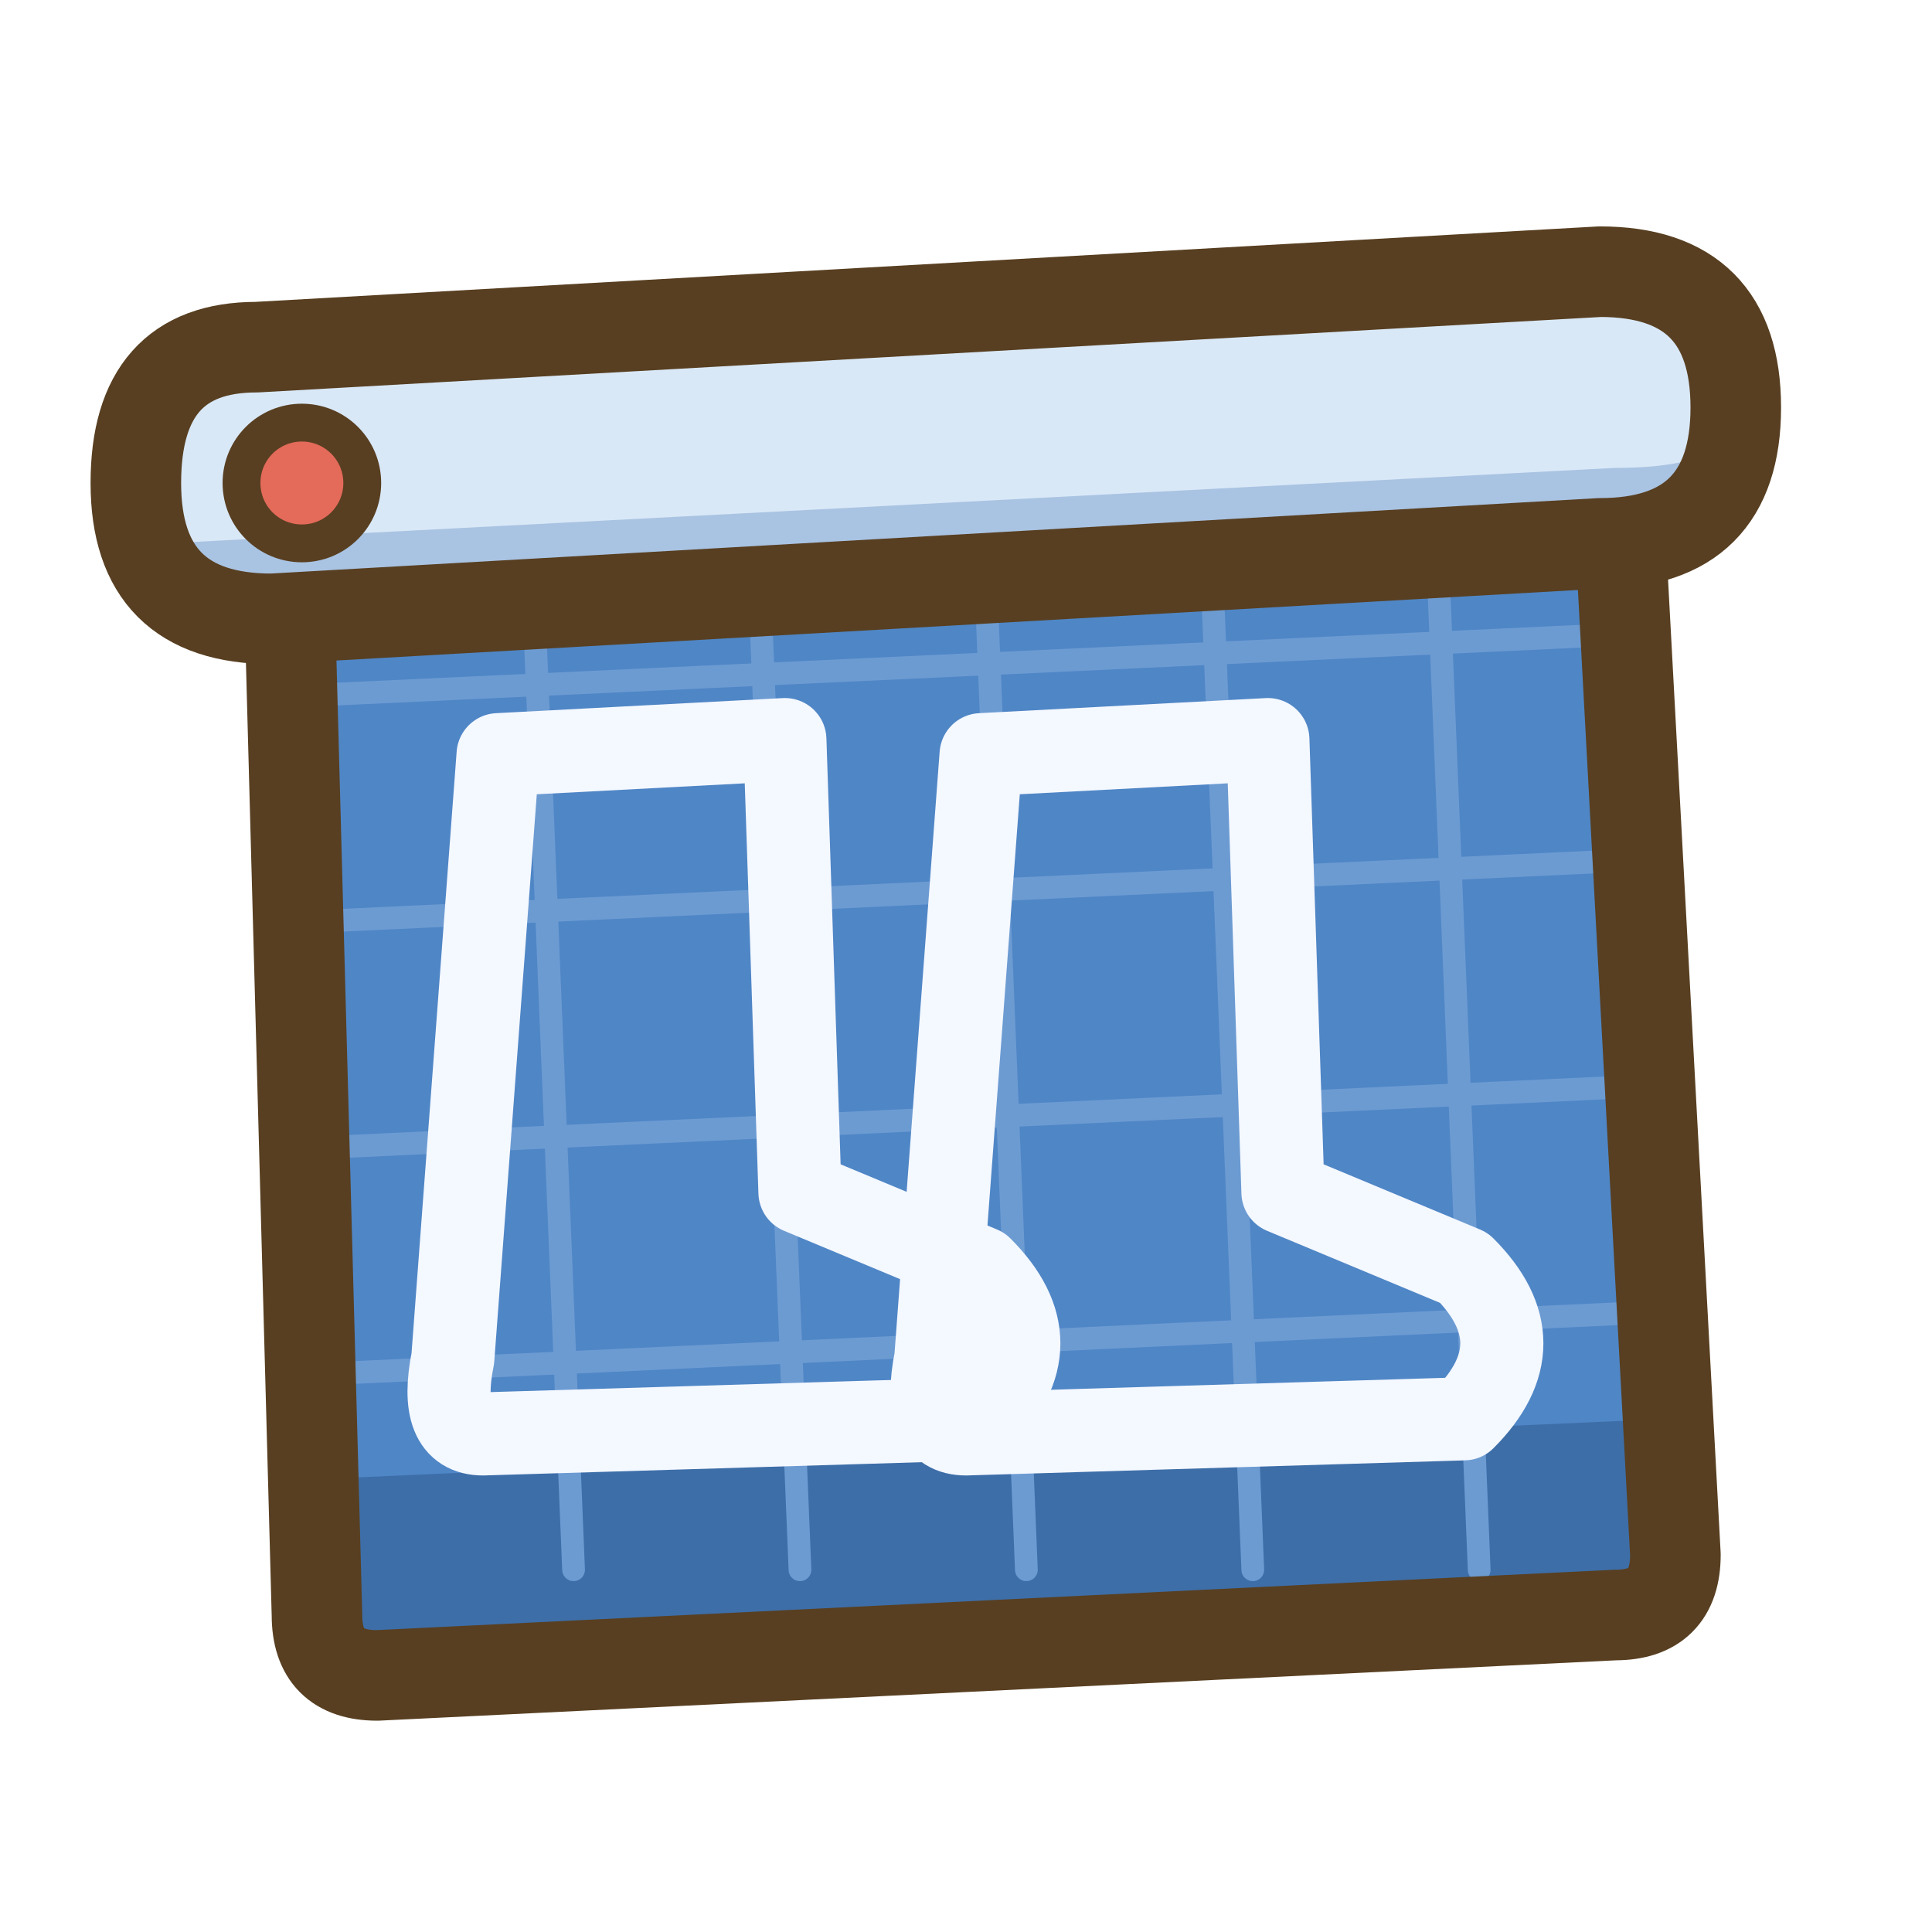
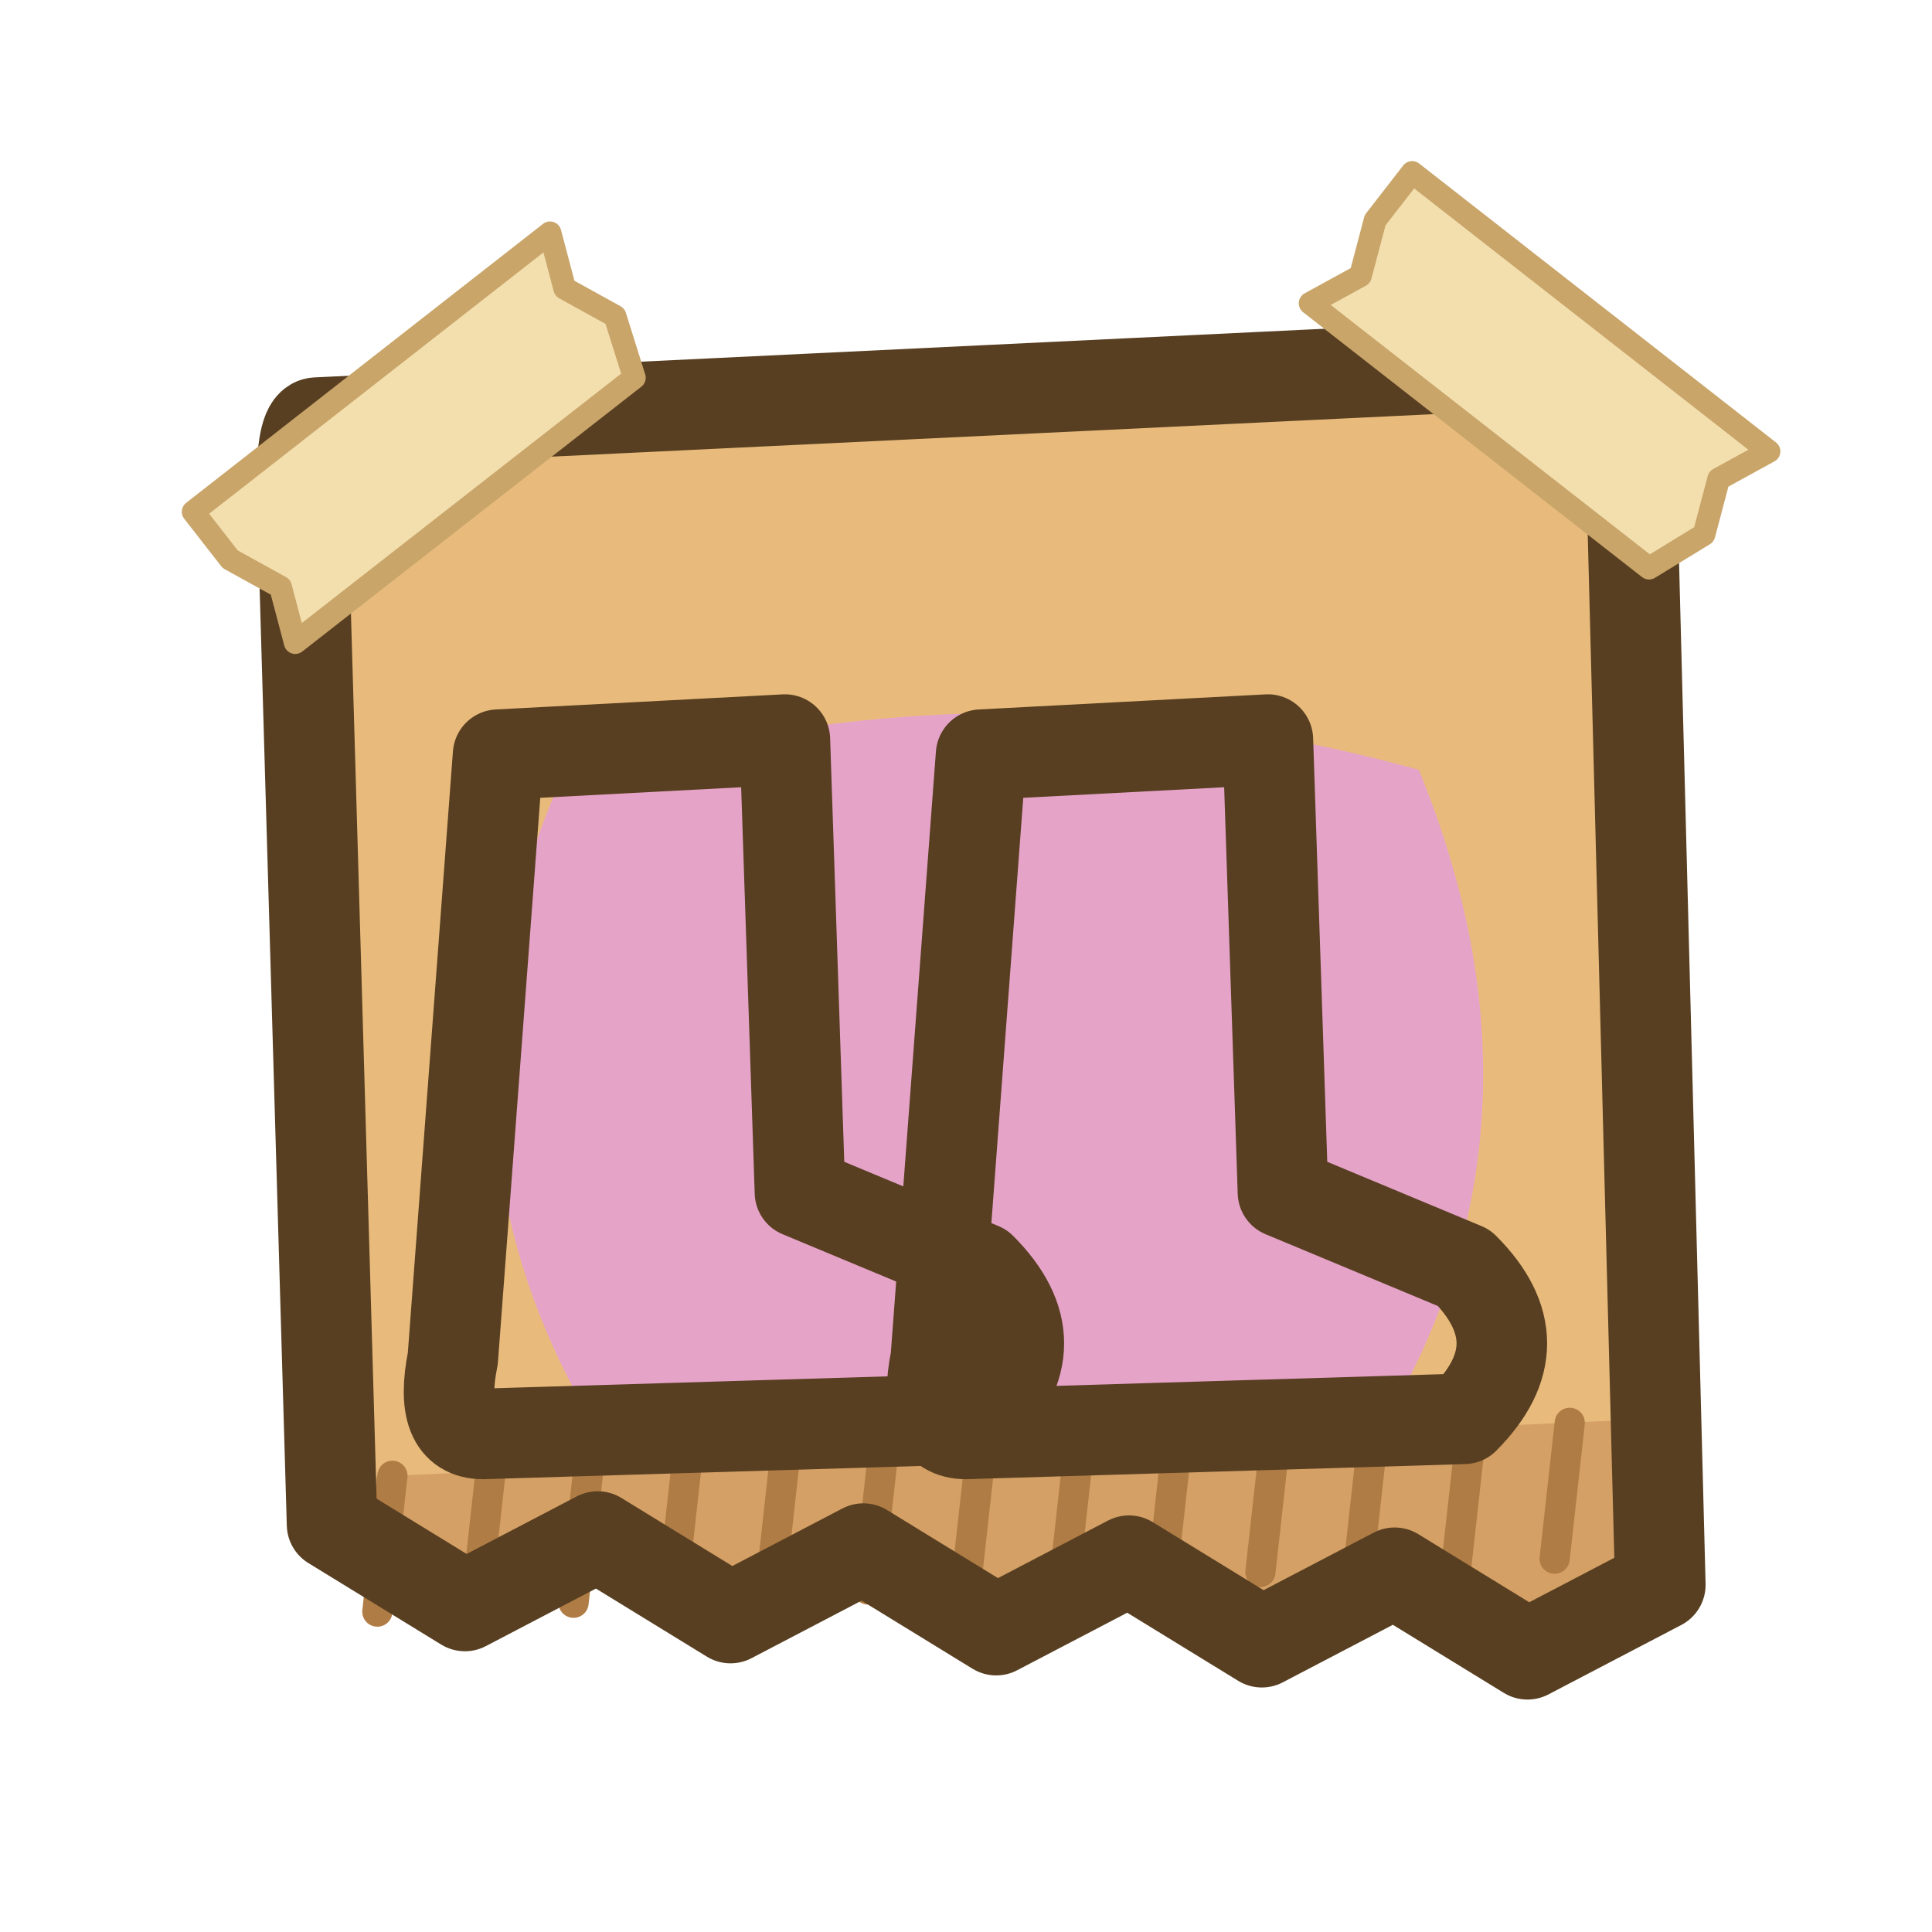
<svg xmlns="http://www.w3.org/2000/svg" width="96" height="96" viewBox="0 0 96 96">
-   <path d="M17.25 21.75 L77.25 18.75 Q80.25 18.75 80.25 21.75 L83.25 77.25 Q83.25 80.25 80.25 80.25 L18.75 83.25 Q15.75 83.25 15.75 80.25 L14.25 24.75 Q14.25 21.75 17.25 21.75 Z" fill="#4f86c6" />
-   <path d="M15.75 73.5 L82.88 70.5 L83.25 77.25 Q83.25 80.25 80.25 80.25 L18.75 83.25 Q15.75 83.25 15.75 80.25 Z" fill="#3d6ea8" />
-   <path d="M26.25 23.25 L28.5 78" fill="none" stroke="#6c9bd2" stroke-width="1.13" stroke-linejoin="round" stroke-linecap="round" />
-   <path d="M37.5 23.25 L39.75 78" fill="none" stroke="#6c9bd2" stroke-width="1.13" stroke-linejoin="round" stroke-linecap="round" />
-   <path d="M48.75 23.25 L51 78" fill="none" stroke="#6c9bd2" stroke-width="1.13" stroke-linejoin="round" stroke-linecap="round" />
-   <path d="M60 23.25 L62.25 78" fill="none" stroke="#6c9bd2" stroke-width="1.13" stroke-linejoin="round" stroke-linecap="round" />
-   <path d="M71.25 23.25 L73.5 78" fill="none" stroke="#6c9bd2" stroke-width="1.13" stroke-linejoin="round" stroke-linecap="round" />
-   <path d="M16.5 34.5 L81 31.5" fill="none" stroke="#6c9bd2" stroke-width="1.13" stroke-linejoin="round" stroke-linecap="round" />
-   <path d="M16.5 45.75 L81 42.75" fill="none" stroke="#6c9bd2" stroke-width="1.13" stroke-linejoin="round" stroke-linecap="round" />
-   <path d="M16.5 57 L81 54" fill="none" stroke="#6c9bd2" stroke-width="1.13" stroke-linejoin="round" stroke-linecap="round" />
-   <path d="M16.5 68.25 L81 65.25" fill="none" stroke="#6c9bd2" stroke-width="1.13" stroke-linejoin="round" stroke-linecap="round" />
-   <path d="M17.25 21.75 L77.25 18.75 Q80.25 18.75 80.25 21.75 L83.25 77.25 Q83.25 80.25 80.25 80.25 L18.75 83.25 Q15.75 83.25 15.75 80.25 L14.25 24.75 Q14.25 21.75 17.25 21.75 Z" fill="none" stroke="#583f21" stroke-width="4.5" stroke-linejoin="round" stroke-linecap="round" />
-   <path d="M12.75 17.25 L79.5 13.5 Q86.25 13.5 86.25 20.25 Q86.25 27 79.5 27 L13.5 30.75 Q6.75 30.75 6.75 24 Q6.75 17.25 12.75 17.25 Z" fill="#d9e8f7" />
-   <path d="M8.25 27 L80.25 23.25 Q84.75 23.25 85.88 21.75 Q85.5 27 79.5 27 L13.5 30.75 Q8.25 30.75 7.5 27.75 Z" fill="#a9c3e2" />
-   <path d="M12.75 17.25 L79.5 13.5 Q86.25 13.5 86.25 20.25 Q86.25 27 79.5 27 L13.5 30.75 Q6.75 30.75 6.75 24 Q6.75 17.25 12.75 17.25 Z" fill="none" stroke="#583f21" stroke-width="4.5" stroke-linejoin="round" stroke-linecap="round" />
-   <path d="M15 21 C16.66 21 18 22.34 18 24 C18 25.66 16.66 27 15 27 C13.34 27 12 25.66 12 24 C12 22.34 13.34 21 15 21 Z" fill="#e46a5a" stroke="#583f21" stroke-width="1.88" stroke-linejoin="round" stroke-linecap="round" />
-   <path d="M24.75 37.5 L39 36.75 L39.75 59.25 L48.75 63 Q52.5 66.75 48.75 70.5 L24 71.25 Q21.75 71.25 22.5 67.5 Z" fill="none" stroke="#f4f8ff" stroke-width="4.13" stroke-linejoin="round" stroke-linecap="round" />
-   <path d="M48.75 37.5 L63 36.75 L63.75 59.25 L72.75 63 Q76.5 66.75 72.75 70.5 L48 71.25 Q45.75 71.25 46.5 67.5 Z" fill="none" stroke="#f4f8ff" stroke-width="4.13" stroke-linejoin="round" stroke-linecap="round" />
+   <path d="M15.75 21 L78 18 Q81 18 81 21 L82.5 78.75 L82.5 78.75 L75.9 82.2 L69.3 78.15 L62.7 81.6 L56.1 77.55 L49.5 81 L42.9 76.95 L36.3 80.4 L29.7 76.35 L23.1 79.8 L16.5 75.75 L15 24 Q15 21 15.75 21 Z" fill="#e8bb7c" />
+   <path d="M15.75 73.5 L82.13 70.5 L82.5 78.75 L82.5 78.75 L75.9 82.2 L69.3 78.15 L62.7 81.6 L56.1 77.55 L49.5 81 L42.9 76.95 L36.3 80.4 L29.7 76.35 L23.1 79.8 L16.5 75.75 Z" fill="#d4a065" />
+   <path d="M19.5 73.33 L18.75 80.08" fill="none" stroke="#b07c45" stroke-width="1.5" stroke-linejoin="round" stroke-linecap="round" />
+   <path d="M24.38 73.11 L23.63 79.86" fill="none" stroke="#b07c45" stroke-width="1.5" stroke-linejoin="round" stroke-linecap="round" />
+   <path d="M29.25 72.89 L28.5 79.64" fill="none" stroke="#b07c45" stroke-width="1.5" stroke-linejoin="round" stroke-linecap="round" />
+   <path d="M34.13 72.67 L33.38 79.42" fill="none" stroke="#b07c45" stroke-width="1.5" stroke-linejoin="round" stroke-linecap="round" />
+   <path d="M39 72.45 L38.25 79.2" fill="none" stroke="#b07c45" stroke-width="1.5" stroke-linejoin="round" stroke-linecap="round" />
+   <path d="M43.88 72.23 L43.13 78.98" fill="none" stroke="#b07c45" stroke-width="1.5" stroke-linejoin="round" stroke-linecap="round" />
+   <path d="M48.75 72.02 L48 78.77" fill="none" stroke="#b07c45" stroke-width="1.5" stroke-linejoin="round" stroke-linecap="round" />
+   <path d="M53.63 71.8 L52.88 78.55" fill="none" stroke="#b07c45" stroke-width="1.5" stroke-linejoin="round" stroke-linecap="round" />
+   <path d="M58.5 71.58 L57.75 78.33" fill="none" stroke="#b07c45" stroke-width="1.5" stroke-linejoin="round" stroke-linecap="round" />
+   <path d="M63.38 71.36 L62.63 78.11" fill="none" stroke="#b07c45" stroke-width="1.5" stroke-linejoin="round" stroke-linecap="round" />
+   <path d="M68.25 71.14 L67.5 77.89" fill="none" stroke="#b07c45" stroke-width="1.5" stroke-linejoin="round" stroke-linecap="round" />
+   <path d="M73.13 70.92 L72.38 77.67" fill="none" stroke="#b07c45" stroke-width="1.5" stroke-linejoin="round" stroke-linecap="round" />
+   <path d="M78 70.7 L77.25 77.45" fill="none" stroke="#b07c45" stroke-width="1.5" stroke-linejoin="round" stroke-linecap="round" />
+   <path d="M15.75 21 L78 18 Q81 18 81 21 L82.5 78.75 L82.5 78.75 L75.9 82.2 L69.3 78.15 L62.7 81.6 L56.1 77.55 L49.5 81 L42.9 76.95 L36.3 80.4 L29.7 76.35 L23.1 79.8 L16.5 75.75 L15 24 Q15 21 15.75 21 Z" fill="none" stroke="#583f21" stroke-width="4.5" stroke-linejoin="round" stroke-linecap="round" />
+   <path d="M9.6 25.43 L27.33 11.57 L28.06 14.33 L30.56 15.71 L31.52 18.77 L14.67 31.93 L13.94 29.17 L11.44 27.79 Z" fill="#f3dfae" stroke="#c9a56a" stroke-width="1.13" stroke-linejoin="round" stroke-linecap="round" />
+   <path d="M70.17 8.57 L87.9 22.43 L85.4 23.8 L84.67 26.56 L81.94 28.23 L65.1 15.07 L67.6 13.7 L68.33 10.94 Z" fill="#f3dfae" stroke="#c9a56a" stroke-width="1.13" stroke-linejoin="round" stroke-linecap="round" />
+   <path d="M27.75 39 Q48.75 32.25 70.5 38.25 Q77.25 54.75 69.75 69 Q48 74.25 28.5 69 Q21 54.75 27.75 39 Z" fill="#e6a3c8" />
+   <path d="M24.75 37.5 L39 36.75 L39.75 59.25 L48.75 63 Q52.5 66.75 48.75 70.5 L24 71.25 Q21.75 71.25 22.5 67.5 Z" fill="none" stroke="#583f21" stroke-width="4.5" stroke-linejoin="round" stroke-linecap="round" />
+   <path d="M48.75 37.5 L63 36.75 L63.75 59.25 L72.75 63 Q76.5 66.75 72.75 70.5 L48 71.25 Q45.75 71.25 46.5 67.5 Z" fill="none" stroke="#583f21" stroke-width="4.5" stroke-linejoin="round" stroke-linecap="round" />
</svg>
